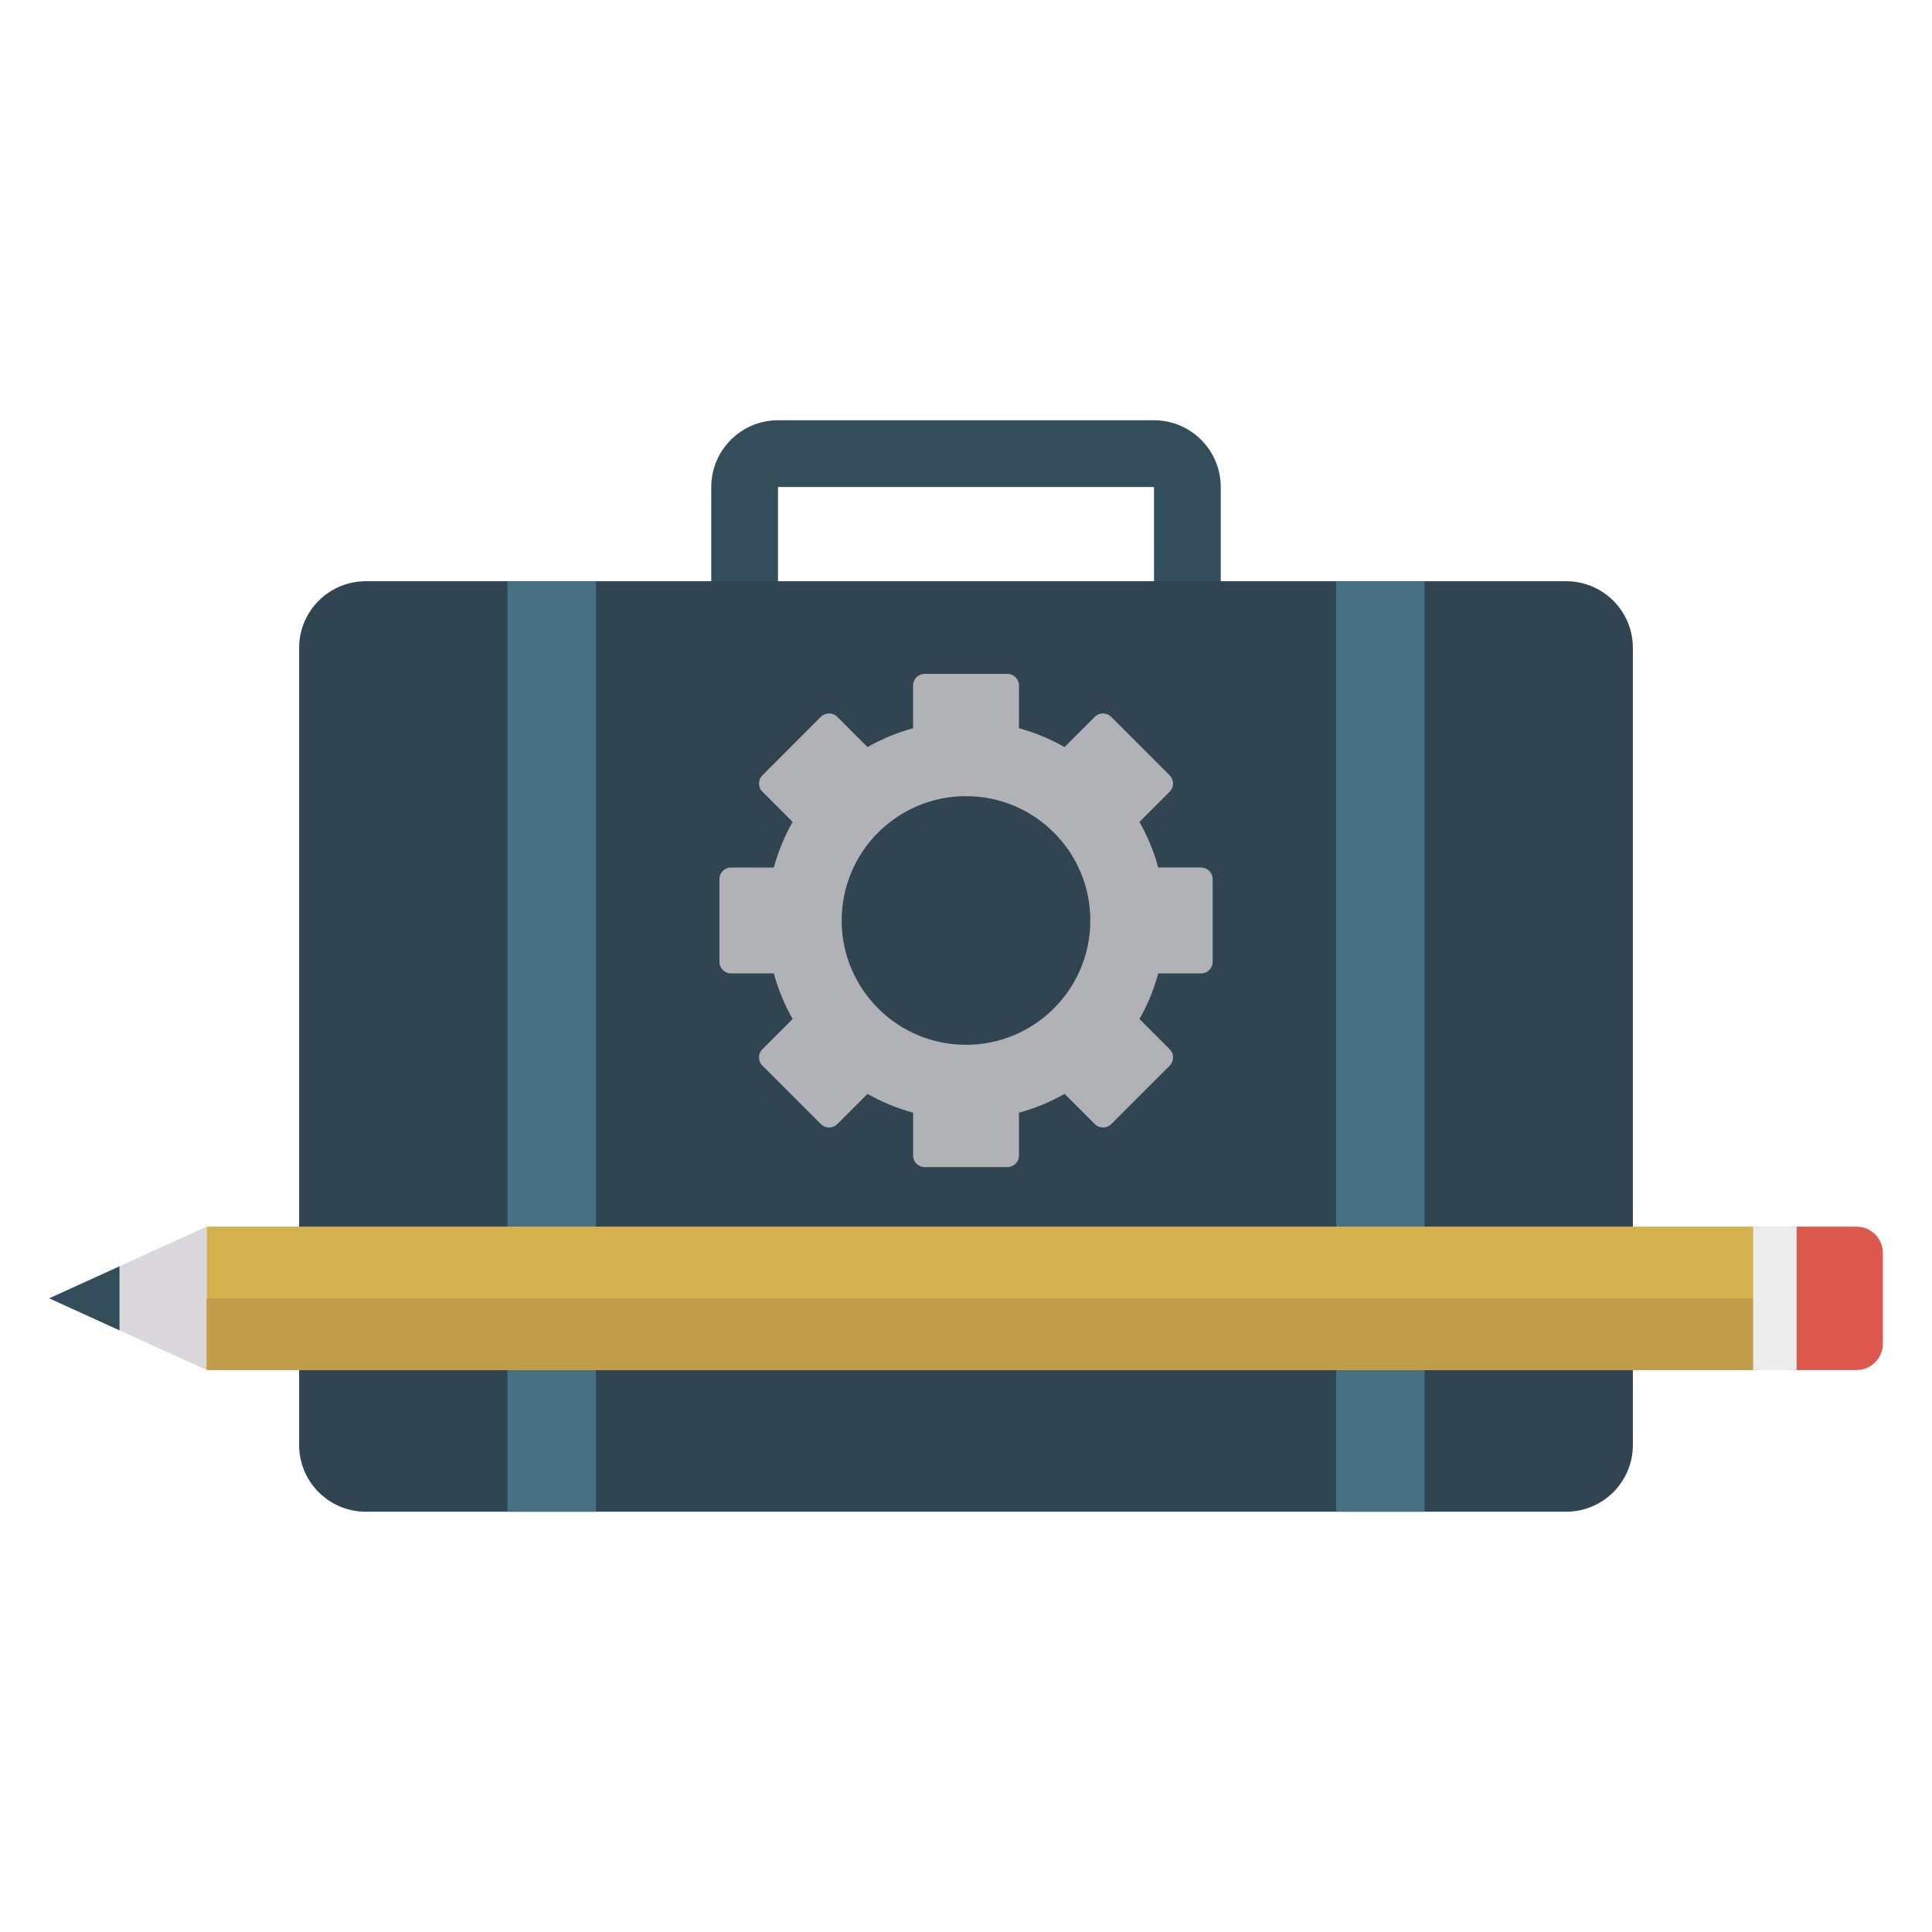
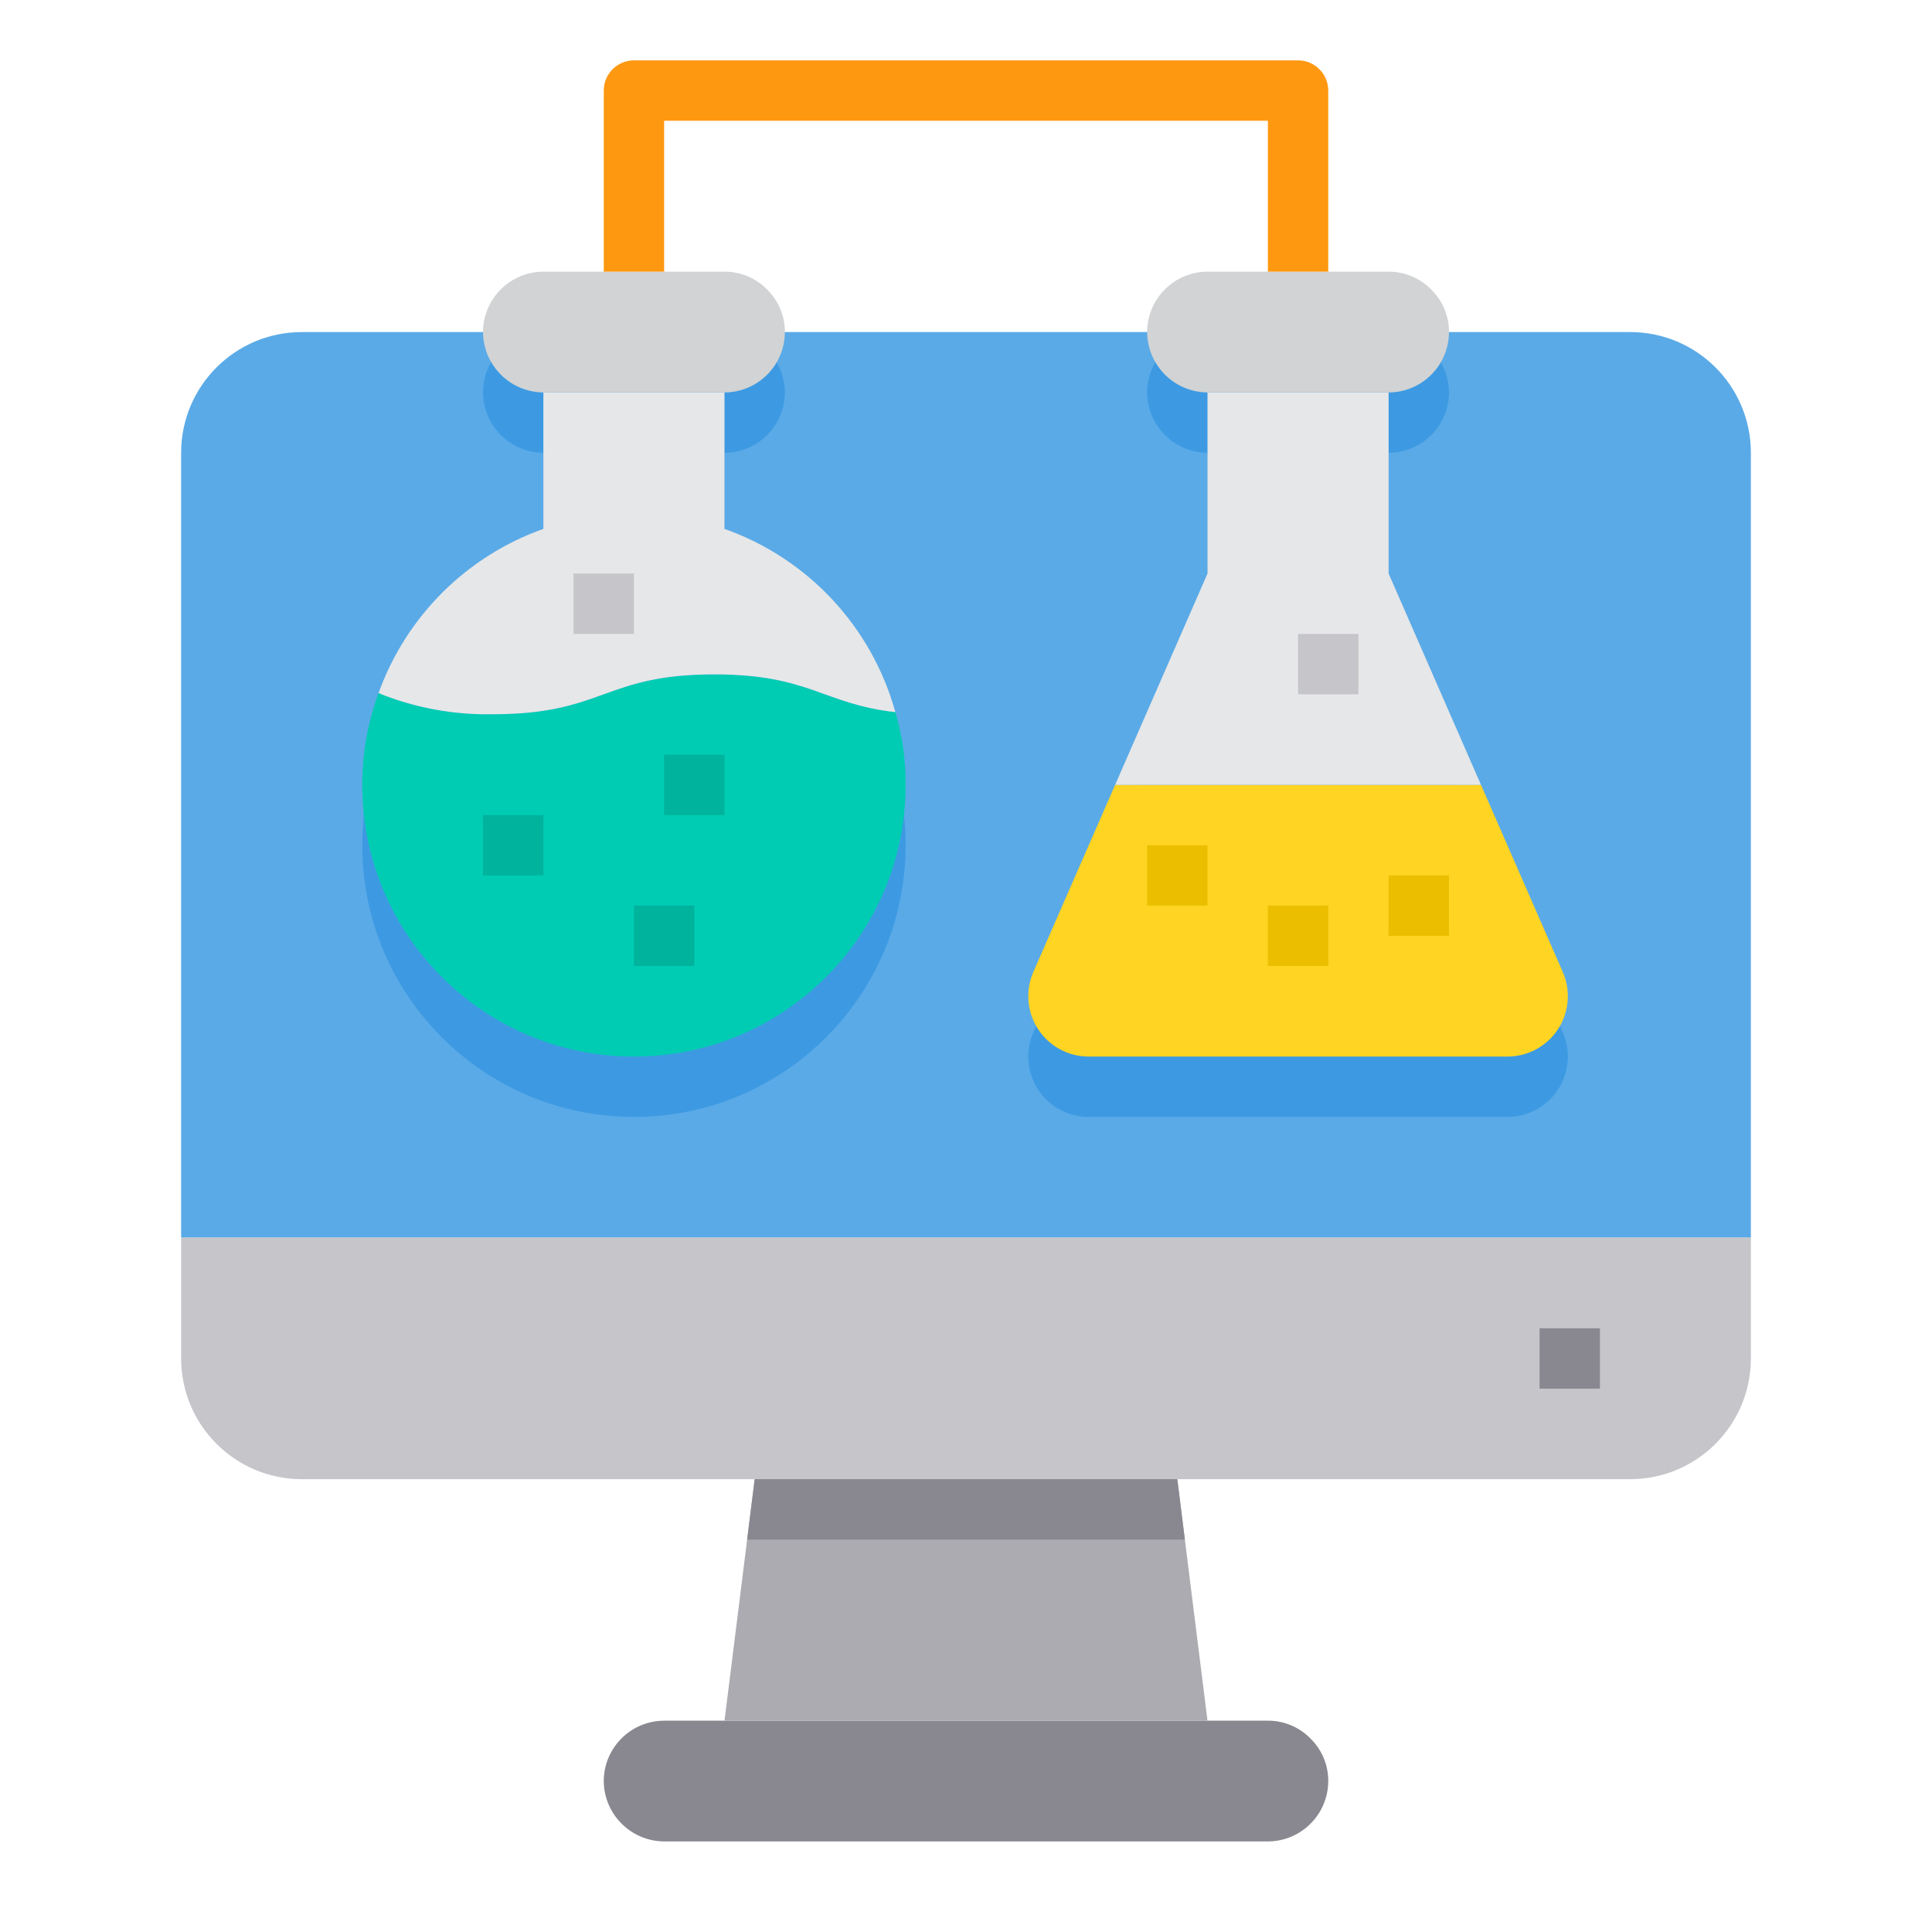
- <svg xmlns="http://www.w3.org/2000/svg" enable-background="new 0 0 110 110" height="512" viewBox="0 0 110 110" width="512">
-   <path d="m65.704 40.28h-21.408c-2.095 0-3.8-1.704-3.8-3.8v-8.752c0-2.095 1.704-3.8 3.8-3.8h21.408c2.095 0 3.8 1.704 3.8 3.8v8.752c0 2.095-1.704 3.8-3.8 3.8zm-21.408-12.551v8.752l21.41-0-.002-8.752h-21.408z" fill="#344d5b" />
-   <path d="m89.169 33.092h-68.338c-2.098 0-3.8 1.701-3.8 3.8v45.379c0 2.099 1.701 3.8 3.8 3.8h68.338c2.098 0 3.8-1.701 3.8-3.8v-45.379c-0-2.099-1.701-3.8-3.8-3.8z" fill="#304551" />
-   <path d="m28.888 33.092h5.041v52.979h-5.041z" fill="#467082" />
-   <path d="m76.071 33.092h5.041v52.979h-5.041z" fill="#467082" />
-   <path d="m51.868 29.732h8.166v88.379h-8.166z" fill="#d6b24e" transform="matrix(0 -1 1 0 -17.972 129.872)" />
-   <path d="m4.295 73.922 2.509 1.824 4.959 2.258v-8.166l-4.959 2.258z" fill="#dbd8dd" />
-   <path d="m6.804 75.746v-3.649l-4.006 1.824z" fill="#344d5b" />
-   <path d="m105.702 69.839h-3.732v8.166h3.732c.829 0 1.501-.672 1.501-1.501v-5.164c0-.829-.672-1.501-1.501-1.501z" fill="#dd584d" />
-   <path d="m68.381 49.393h-2.435c-.252-.917-.612-1.788-1.072-2.596l1.72-1.72c.258-.258.258-.677 0-.935l-3.327-3.327c-.258-.258-.677-.258-.936-0l-1.72 1.72c-.809-.461-1.679-.82-2.596-1.072v-2.435c0-.365-.296-.661-.661-.661h-4.706c-.365 0-.661.296-.661.661v2.435c-.917.252-1.788.612-2.596 1.072l-1.72-1.72c-.258-.258-.677-.258-.935 0l-3.327 3.328c-.258.258-.258.677 0.0.935l1.72 1.72c-.461.808-.82 1.679-1.072 2.596h-2.435c-.365 0-.661.296-.661.661v4.706c0 .365.296.661.661.661h2.435c.252.917.612 1.788 1.072 2.596l-1.72 1.72c-.258.258-.258.677 0 .935l3.328 3.328c.258.258.677.258.935 0l1.72-1.72c.809.461 1.679.82 2.596 1.072v2.435c0 .365.296.661.662.661h4.706c.365 0 .661-.296.661-.661v-2.435c.917-.252 1.788-.612 2.596-1.072l1.72 1.72c.258.258.677.258.936-0l3.327-3.327c.258-.258.258-.677-0-.935l-1.72-1.72c.461-.808.82-1.679 1.072-2.596h2.435c.365 0 .661-.296.661-.661v-4.706c0-.365-.296-.661-.661-.661zm-13.381 10.094c-3.91 0-7.079-3.17-7.079-7.079s3.17-7.079 7.079-7.079 7.079 3.17 7.079 7.079-3.17 7.079-7.079 7.079z" fill="#b1b2b6" />
-   <path d="m53.911 31.774h4.083v88.379h-4.083z" fill="#c19c49" transform="matrix(0 -1 1 0 -20.011 131.916)" />
-   <path d="m96.974 72.684h8.166v2.475h-8.166z" fill="#ededed" transform="matrix(0 -1 1 0 27.135 174.979)" />
+ <svg xmlns="http://www.w3.org/2000/svg" id="Science-Education-Medical-Computer-Tube" height="512" viewBox="0 0 64 64" width="512">
+   <path d="m54 11h-44a4 4 0 0 0 -4 4v26h52v-26a4 4 0 0 0 -4-4z" fill="#5aaae7" />
+   <path d="m58 41v4a4 4 0 0 1 -4 4h-44a4 4 0 0 1 -4-4v-4z" fill="#c6c5ca" />
+   <path d="m51.77 34.2-2.71-6.2-3.06-7v-6a2.006 2.006 0 0 0 2-2 2.015 2.015 0 0 0 -2-2h-6a2.006 2.006 0 0 0 -2 2 2.015 2.015 0 0 0 2 2v6l-3.06 7-2.71 6.2a2 2 0 0 0 1.83 2.8h13.88a2 2 0 0 0 1.83-2.8z" fill="#3d9ae2" />
+   <path d="m51.77 32.2a2 2 0 0 1 -1.83 2.8h-13.88a2 2 0 0 1 -1.83-2.8l2.71-6.2h12.12z" fill="#ffd422" />
+   <path d="m46 19 3.06 7h-12.12l3.06-7v-6h6z" fill="#e6e7e8" />
+   <path d="m47.41 9.59a1.955 1.955 0 0 0 -1.41-.59h-6a2.006 2.006 0 0 0 -2 2 2.015 2.015 0 0 0 2 2h6a2.006 2.006 0 0 0 2-2 1.955 1.955 0 0 0 -.59-1.41z" fill="#d1d3d4" />
+   <path d="m43.41 57.59a1.955 1.955 0 0 1 .59 1.41 2.006 2.006 0 0 1 -2 2h-20a2.015 2.015 0 0 1 -2-2 2.006 2.006 0 0 1 2-2h20a1.955 1.955 0 0 1 1.41.59z" fill="#898890" />
+   <path d="m40 57h-16l1-8h14z" fill="#acabb1" />
+   <path d="m29.66 25.59a8.981 8.981 0 0 0 -5.66-6.07v-4.52a2.006 2.006 0 0 0 2-2 2.015 2.015 0 0 0 -2-2h-6a2.006 2.006 0 0 0 -2 2 2.015 2.015 0 0 0 2 2v4.52a9 9 0 0 0 -5.46 5.44 8.759 8.759 0 0 0 -.54 3.04 9 9 0 0 0 18 0 8.357 8.357 0 0 0 -.34-2.41z" fill="#3d9ae2" />
+   <path d="m29.66 23.59a8.357 8.357 0 0 1 .34 2.41 9 9 0 0 1 -18 0 8.759 8.759 0 0 1 .54-3.04 9.547 9.547 0 0 0 3.79.7c3.67 0 3.67-1.32 7.33-1.32 3.16 0 3.6.98 6 1.25z" fill="#00ccb3" />
+   <path d="m24 17.52a8.981 8.981 0 0 1 5.66 6.07c-2.4-.27-2.84-1.25-6-1.25-3.66 0-3.66 1.32-7.33 1.32a9.547 9.547 0 0 1 -3.79-.7 9 9 0 0 1 5.46-5.44v-4.52h6z" fill="#e6e7e8" />
+   <path d="m25.41 9.59a1.955 1.955 0 0 0 -1.41-.59h-6a2.006 2.006 0 0 0 -2 2 2.015 2.015 0 0 0 2 2h6a2.006 2.006 0 0 0 2-2 1.955 1.955 0 0 0 -.59-1.41z" fill="#d1d3d4" />
+   <path d="m39.25 51h-14.5l.25-2h14z" fill="#898890" />
+   <path d="m51 44h2v2h-2z" fill="#898890" />
+   <g fill="#ebbf00">
+     <path d="m42 30h2v2h-2z" />
+     <path d="m38 28h2v2h-2z" />
+     <path d="m46 29h2v2h-2z" />
+   </g>
+   <path d="m43 21h2v2h-2z" fill="#c6c5ca" />
+   <path d="m16 27h2v2h-2z" fill="#00b39d" />
+   <path d="m21 30h2v2h-2z" fill="#00b39d" />
+   <path d="m22 25h2v2h-2z" fill="#00b39d" />
+   <path d="m19 19h2v2h-2z" fill="#c6c5ca" />
+   <path d="m44 9h-2v-5h-20v5h-2v-6a1 1 0 0 1 1-1h22a1 1 0 0 1 1 1z" fill="#ff9811" />
</svg>
